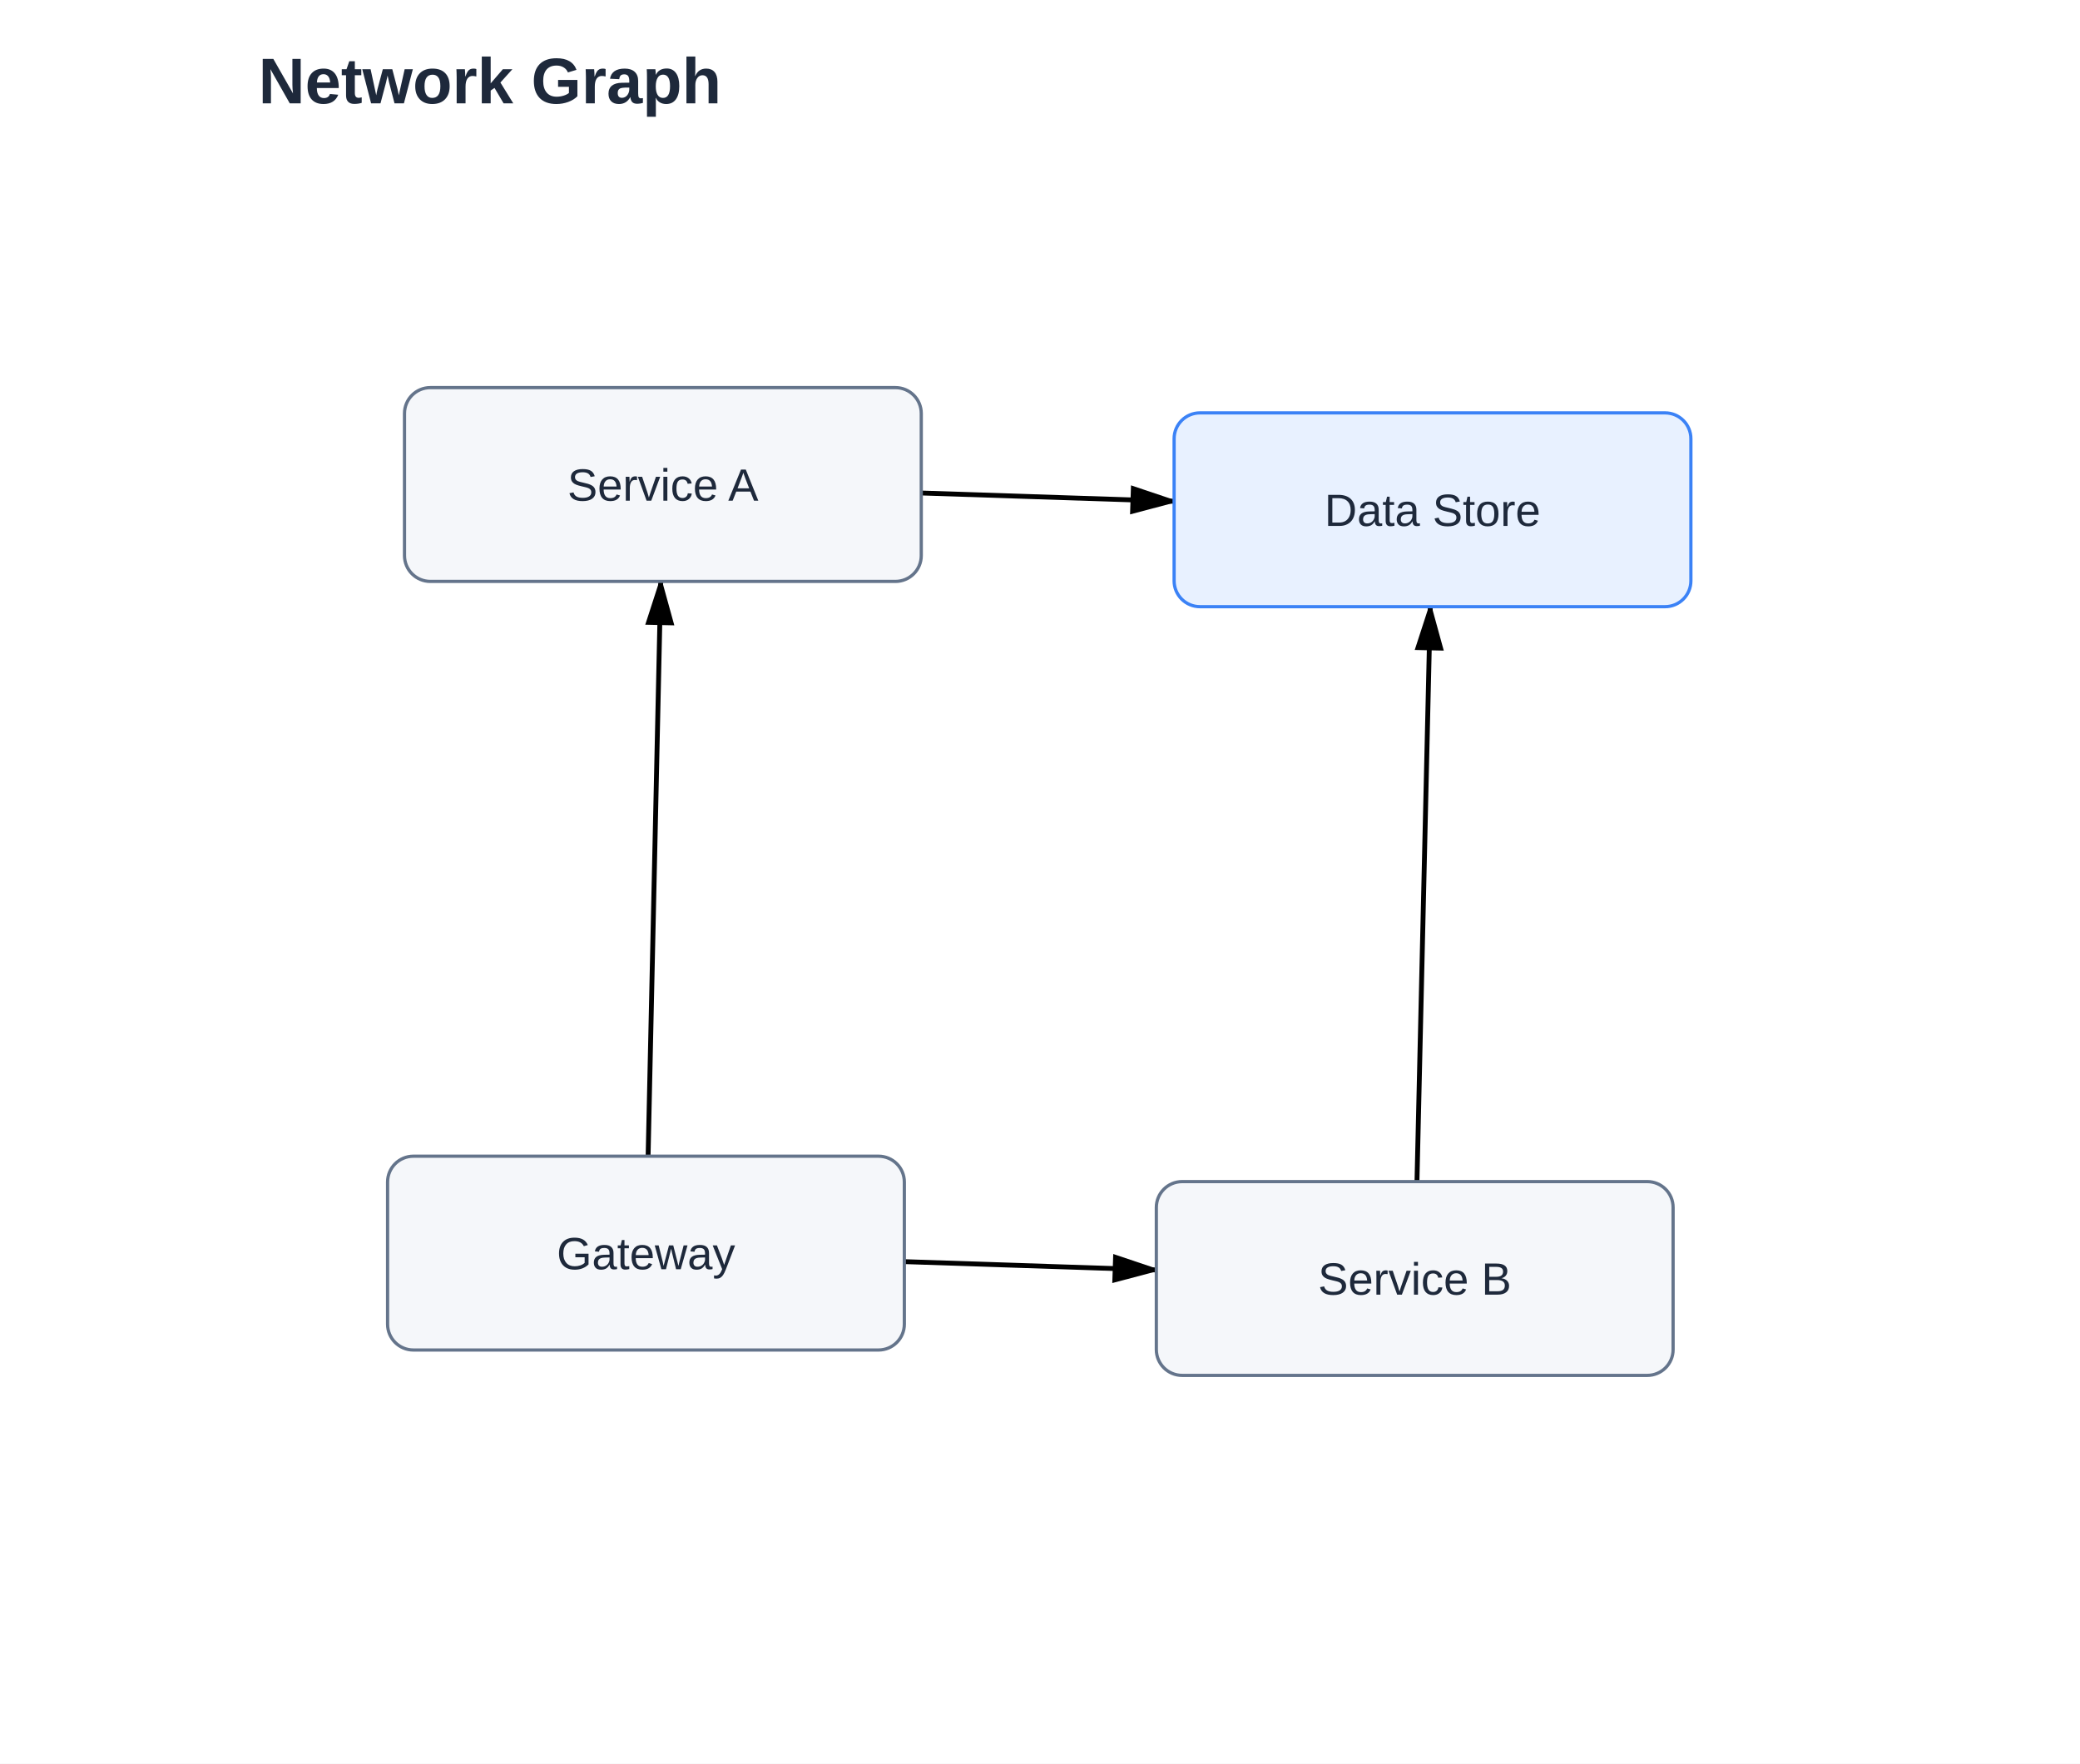
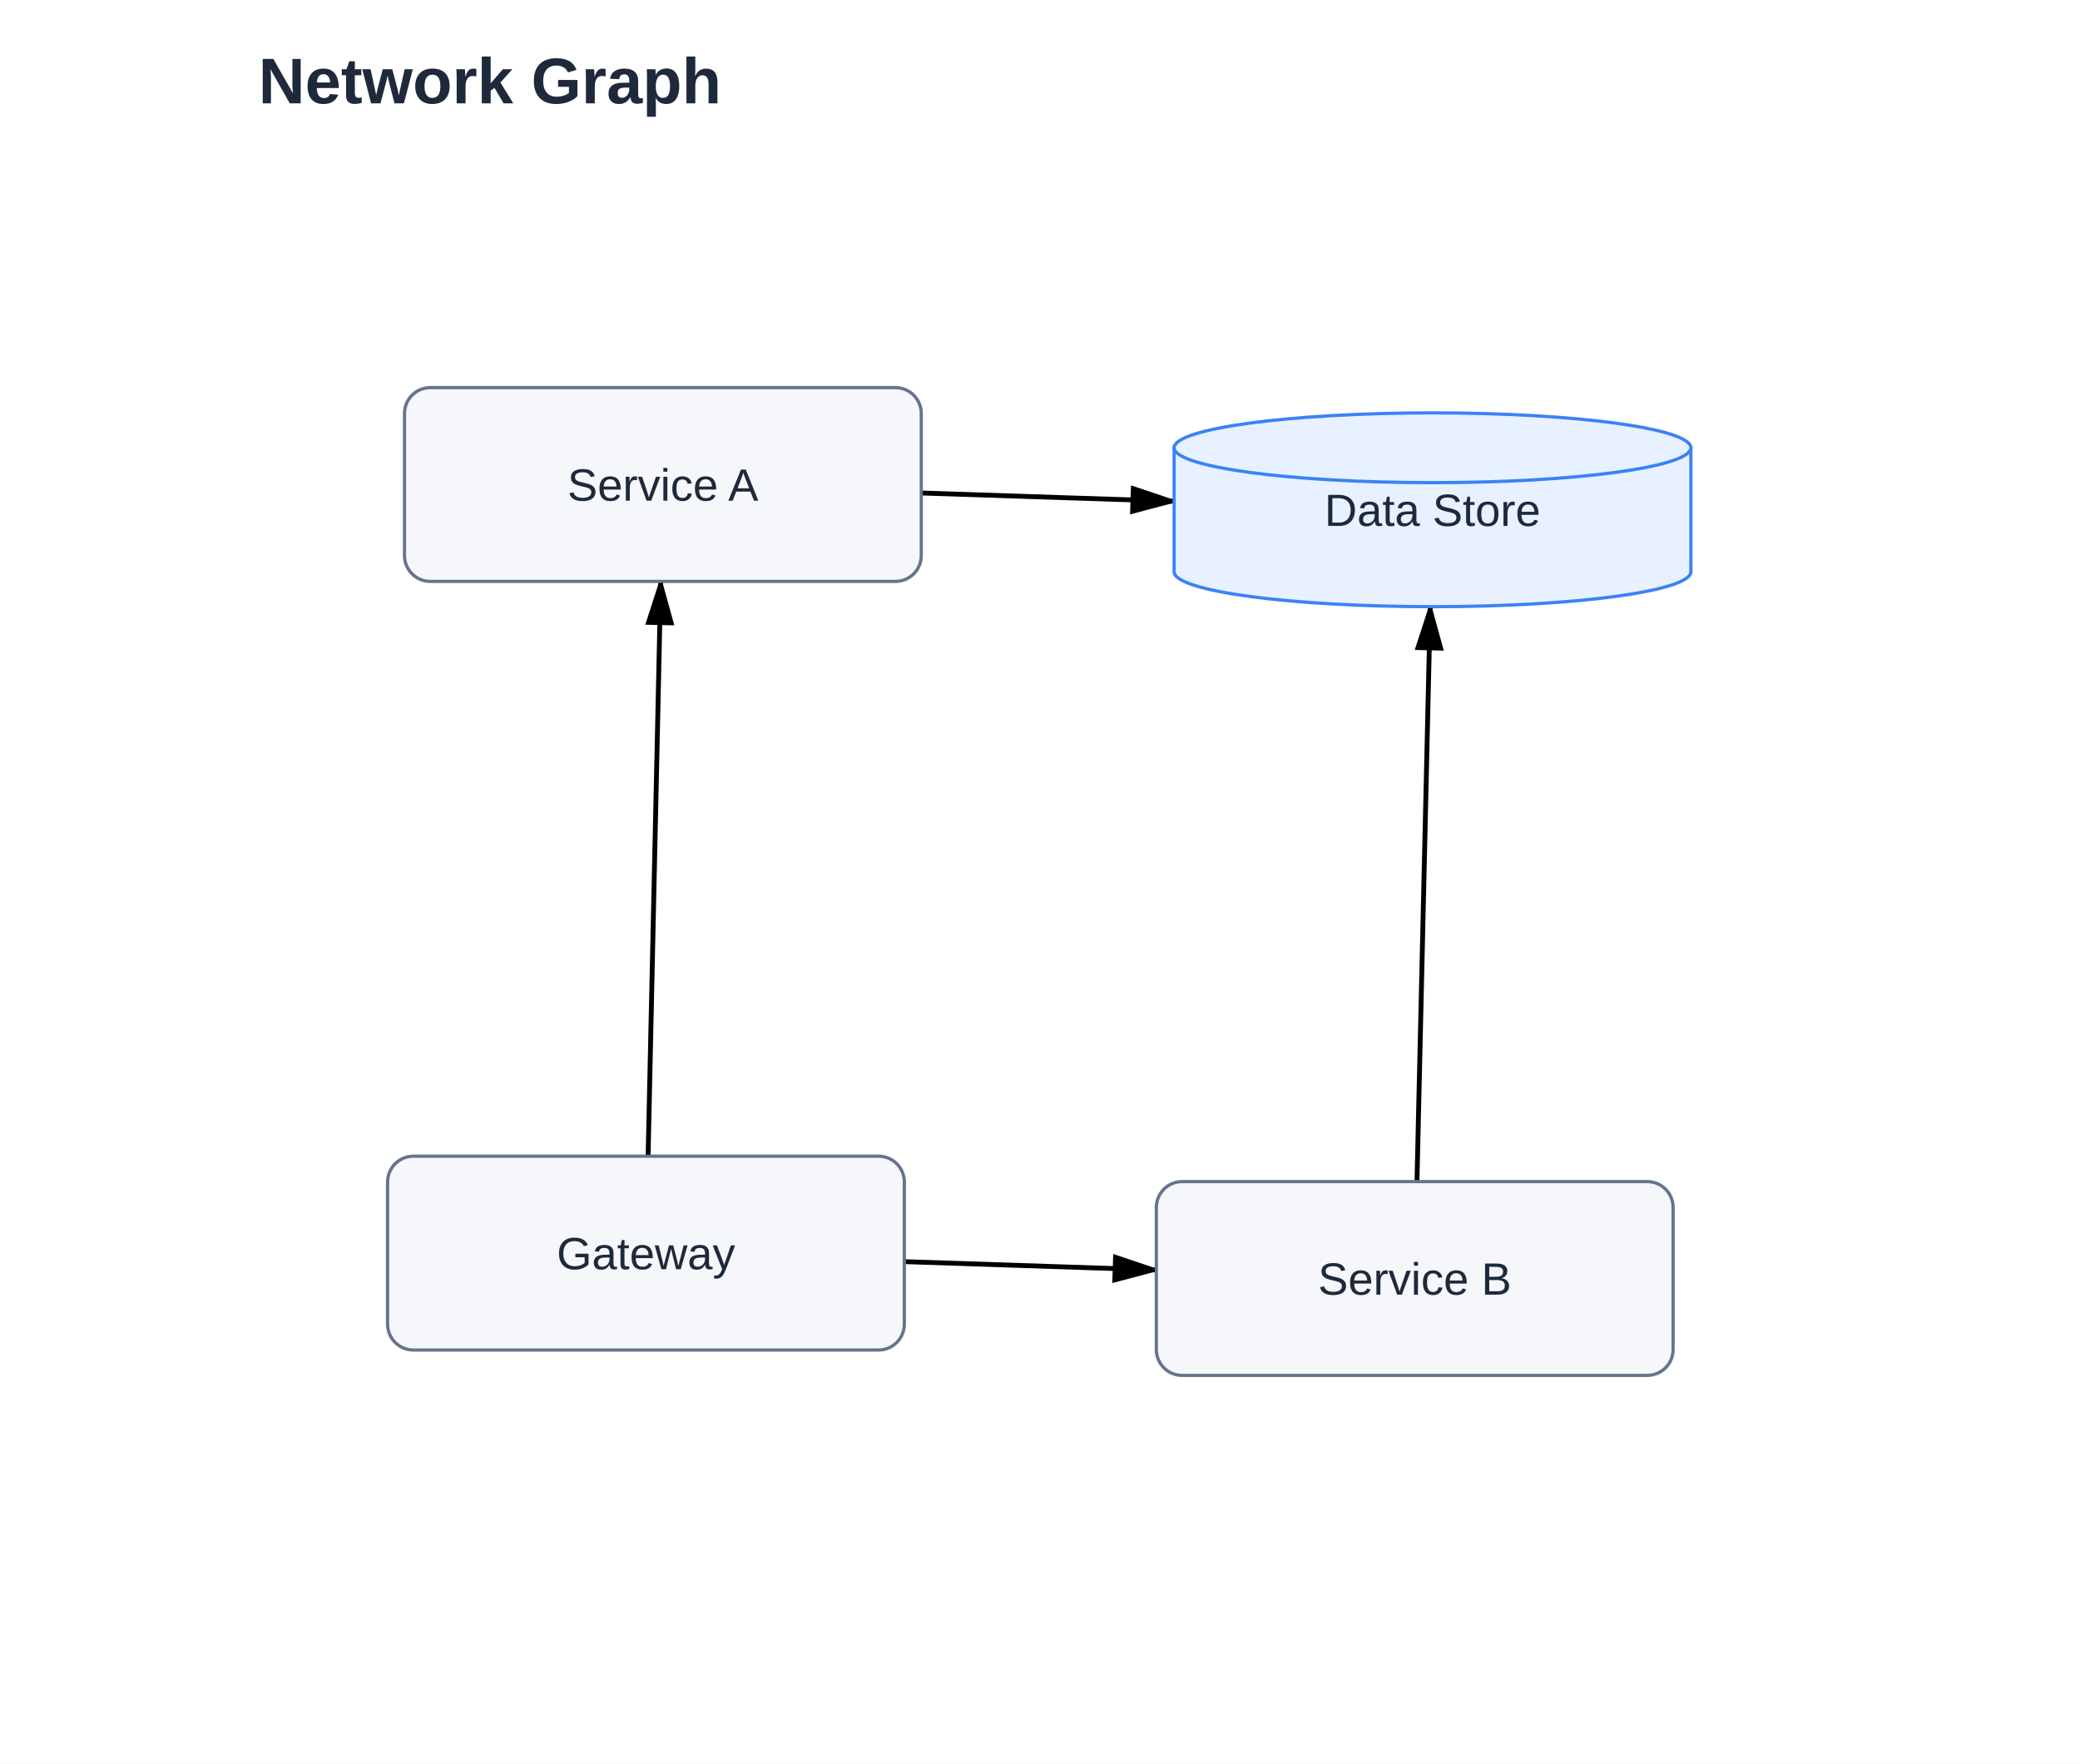
<svg xmlns="http://www.w3.org/2000/svg" width="644" height="546" viewBox="0 0 644 546">
  <defs>
    <marker id="arrow" markerWidth="10" markerHeight="10" refX="9" refY="3" orient="auto">
      <path d="M0,0 L10,3 L0,6 z" fill="#000000" />
    </marker>
    <marker id="triangle" markerWidth="12" markerHeight="12" refX="10" refY="6" orient="auto">
      <path d="M0,0 L12,6 L0,12 z" fill="white" stroke="#000000" />
    </marker>
    <marker id="diamondFilled" markerWidth="14" markerHeight="14" refX="7" refY="7" orient="auto">
      <path d="M0,7 L7,0 L14,7 L7,14 z" fill="#000000" />
    </marker>
    <marker id="diamondOpen" markerWidth="14" markerHeight="14" refX="7" refY="7" orient="auto">
      <path d="M0,7 L7,0 L14,7 L7,14 z" fill="white" stroke="#000000" />
    </marker>
    <marker id="erOne" markerWidth="12" markerHeight="14" refX="2" refY="7" orient="auto">
      <path d="M2,1V13 M6,1V13" stroke="#000" />
    </marker>
    <marker id="erMany" markerWidth="14" markerHeight="14" refX="2" refY="7" orient="auto">
      <path d="M2,7L12,1 M2,7L12,7 M2,7L12,13" stroke="#000" fill="none" />
    </marker>
    <marker id="erZeroOne" markerWidth="18" markerHeight="14" refX="2" refY="7" orient="auto">
      <circle cx="5" cy="7" r="3" fill="white" stroke="#000" />
      <path d="M11,1V13" stroke="#000" />
    </marker>
    <marker id="erZeroMany" markerWidth="20" markerHeight="20" refX="2" refY="7" orient="auto">
      <circle cx="4" cy="7" r="3" fill="white" stroke="#000" />
      <path d="M9,7L19,1 M9,7L19,7 M9,7L19,13" stroke="#000" fill="none" />
    </marker>
    <marker id="erOneMany" markerWidth="20" markerHeight="14" refX="2" refY="7" orient="auto">
      <path d="M3,1V13 M8,7L18,1 M8,7L18,7 M8,7L18,13" stroke="#000" fill="none" />
    </marker>
  </defs>
  <rect width="100%" height="100%" fill="#FFFFFF" />
  <text x="80" y="32" font-family="Arial" font-size="20" font-weight="bold" fill="#1E293B">Network Graph</text>
  <path d="M 200.66 357.946 L 204.578 180" fill="none" stroke="#000000" stroke-width="1.5" marker-end="url(#arrow)" />
  <path d="M 280 390.588 L 358.021 393.165" fill="none" stroke="#000000" stroke-width="1.5" marker-end="url(#arrow)" />
  <path d="M 285.238 152.626 L 363.524 155.196" fill="none" stroke="#000000" stroke-width="1.5" marker-end="url(#arrow)" />
  <path d="M 438.714 365.807 L 442.831 187.822" fill="none" stroke="#000000" stroke-width="1.5" marker-end="url(#arrow)" />
  <g>
    <rect x="120" y="357.946" width="160" height="60" rx="8" fill="#F5F7FA" stroke="#64748B" />
    <text x="200" y="392.946" text-anchor="middle" font-family="Arial" font-size="14" fill="#1E293B">
      <tspan x="200" dy="0">Gateway</tspan>
    </text>
  </g>
  <g>
    <rect x="125.238" y="120" width="160" height="60" rx="8" fill="#F5F7FA" stroke="#64748B" />
    <text x="205.238" y="155" text-anchor="middle" font-family="Arial" font-size="14" fill="#1E293B">
      <tspan x="205.238" dy="0">Service A</tspan>
    </text>
  </g>
  <g>
    <rect x="358.021" y="365.807" width="160" height="60" rx="8" fill="#F5F7FA" stroke="#64748B" />
    <text x="438.021" y="400.807" text-anchor="middle" font-family="Arial" font-size="14" fill="#1E293B">
      <tspan x="438.021" dy="0">Service B</tspan>
    </text>
  </g>
  <g>
-     <rect x="363.524" y="127.822" width="160" height="60" rx="8" fill="#E8F1FF" stroke="#3B82F6" />
+     <path d="M363.524 138.622 V177.022 A80 10.8 0 0 0 523.524 177.022 V138.622 Z" fill="#E8F1FF" stroke="#3B82F6" />
+     <ellipse cx="443.524" cy="138.622" rx="80" ry="10.8" fill="#E8F1FF" stroke="#3B82F6" />
    <text x="443.524" y="162.822" text-anchor="middle" font-family="Arial" font-size="14" fill="#1E293B">
      <tspan x="443.524" dy="0">Data Store</tspan>
    </text>
  </g>
</svg>
